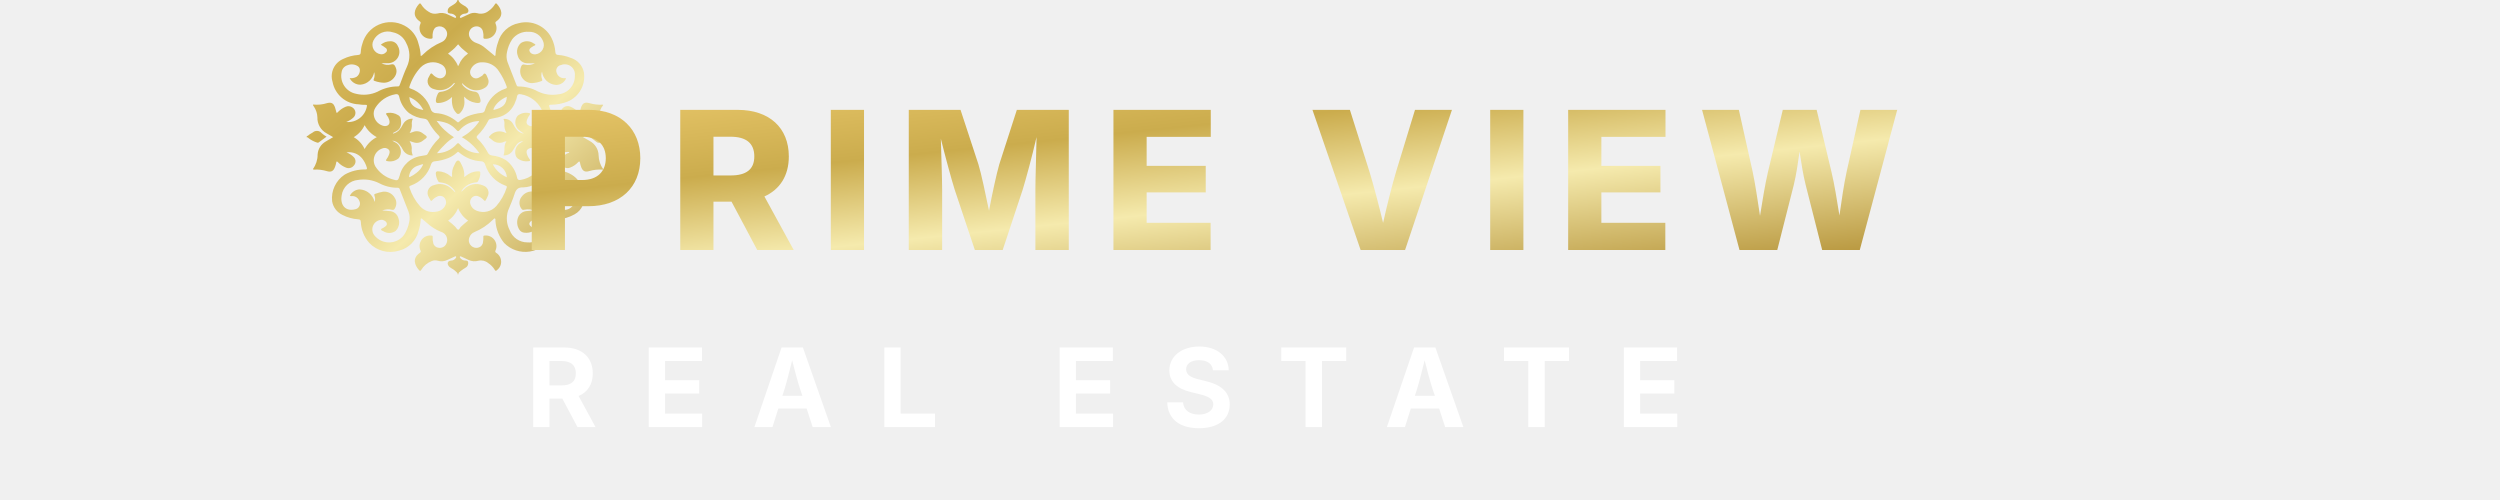
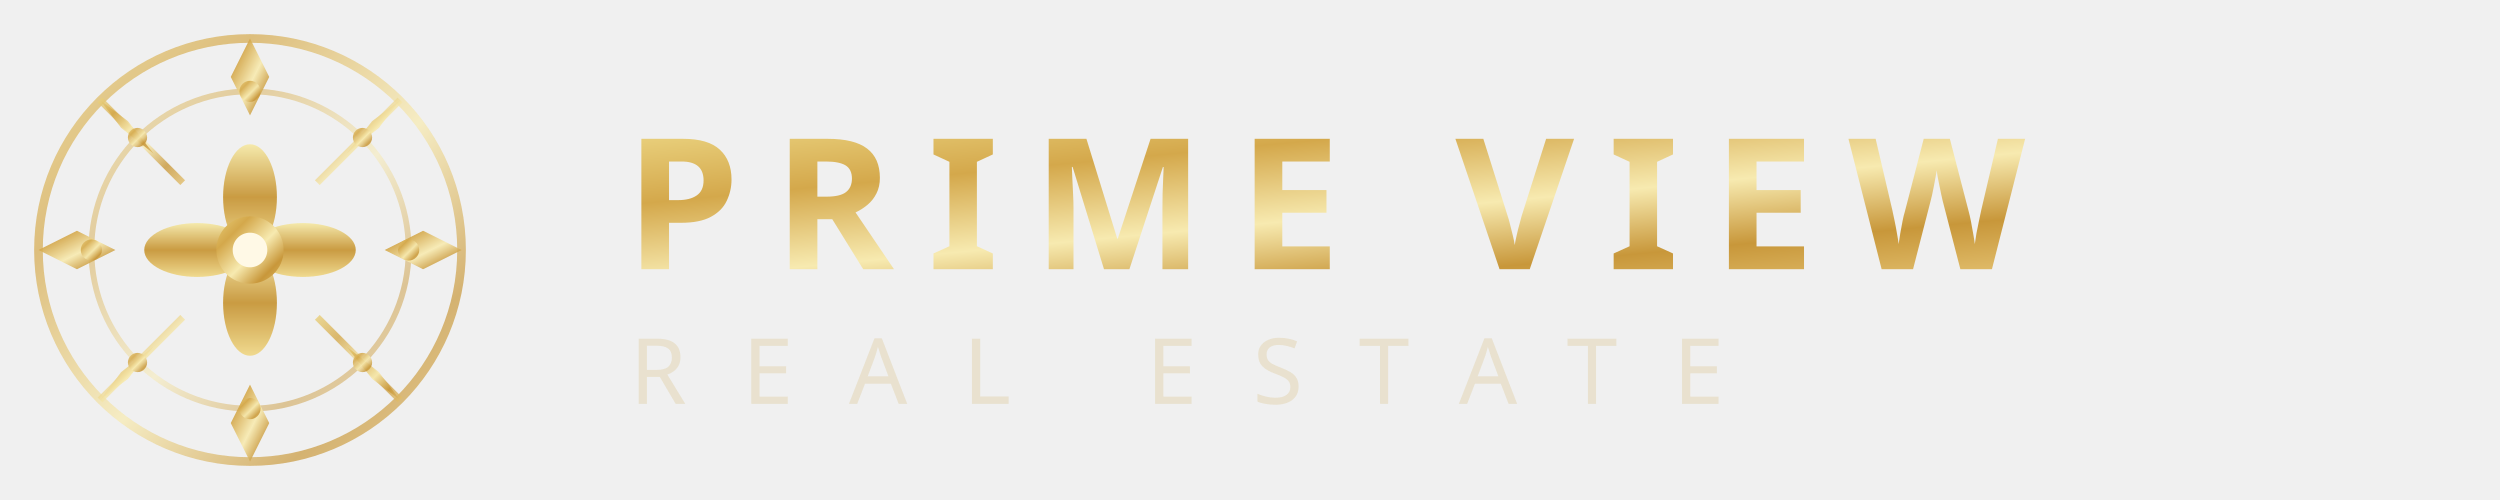
- <svg xmlns="http://www.w3.org/2000/svg" width="240" height="48" fill="none" viewBox="0 0 240 48">
+ <svg xmlns="http://www.w3.org/2000/svg" width="260" height="52" fill="none" viewBox="0 0 260 52">
  <defs>
-     <linearGradient id="logo_gold" x1="0%" y1="0%" x2="100%" y2="100%">
-       <stop offset="0%" stop-color="#E5C467" />
-       <stop offset="30%" stop-color="#CBAC4D" />
-       <stop offset="60%" stop-color="#F5EAAD" />
-       <stop offset="100%" stop-color="#B8973E" />
+     <linearGradient id="g_gold" x1="0%" y1="0%" x2="100%" y2="100%">
+       <stop offset="0%" stop-color="#E8CE7A" />
+       <stop offset="25%" stop-color="#D4A84B" />
+       <stop offset="55%" stop-color="#F7EAB0" />
+       <stop offset="80%" stop-color="#C8973A" />
+       <stop offset="100%" stop-color="#E0BC6A" />
+     </linearGradient>
+     <linearGradient id="g_gold2" x1="0%" y1="0%" x2="0%" y2="100%">
+       <stop offset="0%" stop-color="#F5E9A8" />
+       <stop offset="50%" stop-color="#C8973A" />
+       <stop offset="100%" stop-color="#F0D98A" />
    </linearGradient>
  </defs>
-   <g transform="translate(0, 0) scale(0.95)">
-     <path fill="url(#logo_gold)" fill-rule="evenodd" d="M46.338 27.724h-.097c.042-.108-.05-.16-.104-.222a2.1 2.1 0 0 0-.559-.42.7.7 0 0 1-.253-.218c-.173-.272-.074-.49.24-.529a.6.6 0 0 0 .495-.261c.028-.047.069-.103.017-.154s-.094-.008-.134.01c-.237.107-.47.22-.707.324a1.32 1.32 0 0 1-1.013.09.87.87 0 0 0-.595.038c-.444.17-.818.484-1.062.89-.067.104-.115.145-.214.033-.456-.514-.718-1.202.073-1.757.093-.065.125-.12.07-.235a1.06 1.06 0 0 1 .102-1.067 1.08 1.08 0 0 1 .981-.444c.128-.006.152.052.145.158-.016.193.002.388.053.576a.59.59 0 0 0 .507.493c.294.067.6-.054.766-.304a.853.853 0 0 0-.484-1.297 4.7 4.7 0 0 1-1.407-.884q-.24-.205-.482-.408c-.035-.03-.071-.08-.123-.058-.051.021-.038.084-.04.129a4.3 4.3 0 0 1-.217 1.112 2.68 2.68 0 0 1-1.995 2.015 2.94 2.94 0 0 1-2.977-.776 3.42 3.42 0 0 1-.86-2.136c-.015-.18-.068-.246-.258-.26a4 4 0 0 1-1.582-.435 1.86 1.86 0 0 1-1.062-1.386 2.86 2.86 0 0 1 1.27-2.696 4.06 4.06 0 0 1 2.074-.519c.172 0 .21-.05.158-.212-.092-.31-.24-.6-.434-.86a1.71 1.71 0 0 0-1.616-.654c.277.103.528.266.735.476a.615.615 0 0 1-.026.891.66.66 0 0 1-.754.173 2.25 2.25 0 0 1-.82-.55c-.093-.091-.148-.123-.175.048a2.2 2.2 0 0 1-.114.42c-.157.429-.386.57-.827.437a3.7 3.7 0 0 0-1.318-.155c-.031 0-.066 0-.084-.07a2.46 2.46 0 0 0 .465-1.446 1.61 1.61 0 0 1 .823-1.327c.242-.145.486-.287.745-.44-.223-.13-.436-.256-.652-.378a1.78 1.78 0 0 1-.939-1.638 2.04 2.04 0 0 0-.35-1.065c-.035-.058-.107-.102-.084-.214.482.053.97.003 1.43-.146.44-.108.647.03.793.46.058.173.098.351.147.53.106-.015.15-.101.213-.157.2-.19.432-.343.686-.452a.69.69 0 0 1 .715.067.646.646 0 0 1 .059 1.043c-.205.18-.441.322-.696.42 1.01.1 1.925-.598 2.09-1.595.03-.12-.03-.141-.127-.138q-.353.01-.702-.05a2.79 2.79 0 0 1-2.643-2.278 1.903 1.903 0 0 1 1.097-2.32 4 4 0 0 1 1.47-.389c.195-.015.286-.077.286-.29.012-.283.065-.563.156-.83a2.94 2.94 0 0 1 1.674-1.952 2.97 2.97 0 0 1 2.578.099A2.76 2.76 0 0 1 42.286 4.4q.196.61.228 1.249c.117 0 .157-.084.216-.129a5.9 5.9 0 0 1 1.883-1.259.9.9 0 0 0 .507-.53.74.74 0 0 0-.14-.811.72.72 0 0 0-.748-.229c-.296.055-.416.282-.48.549a1.7 1.7 0 0 0-.039.503c.01.122-.025.168-.16.168a1.09 1.09 0 0 1-.96-.453 1.07 1.07 0 0 1-.11-1.053c.04-.106.047-.168-.058-.238-.776-.53-.567-1.214-.09-1.754.085-.097.143-.1.218.019.184.306.441.562.748.747.259.19.588.257.902.184a1.42 1.42 0 0 1 1.06.107c.215.097.423.201.64.297.054.024.13.075.175.006s-.012-.123-.051-.175a.7.7 0 0 0-.517-.228c-.243-.026-.297-.1-.264-.344.031-.231.208-.33.382-.438.244-.151.519-.274.603-.588h.097c.058.278.292.39.5.526.161.073.305.18.421.314.174.266.074.498-.234.534a.66.66 0 0 0-.476.21c-.045.057-.102.125-.05.194.05.069.12.013.176-.012.237-.105.467-.223.706-.325.26-.14.564-.18.851-.109.395.12.824.037 1.146-.22.261-.18.482-.412.647-.681.059-.092.108-.137.2-.035.47.522.725 1.204-.051 1.757-.1.072-.133.121-.08.252.154.35.11.755-.113 1.065a1.09 1.09 0 0 1-.979.446c-.127-.005-.149-.057-.14-.168a1.7 1.7 0 0 0-.046-.552.63.63 0 0 0-.416-.495.77.77 0 0 0-.84.259.76.76 0 0 0-.05.873c.144.247.376.43.65.516.332.109.638.284.9.514a43 43 0 0 0 .845.697c.04.033.071.106.136.075s.04-.101.043-.153c.026-.403.108-.8.245-1.181a2.7 2.7 0 0 1 2.127-1.965 2.89 2.89 0 0 1 3.28 1.489c.227.447.36.936.393 1.437.016.23.118.279.311.293.422.03.835.128 1.225.288a1.92 1.92 0 0 1 1.351 1.484 2.73 2.73 0 0 1-1.648 2.938 4.7 4.7 0 0 1-1.684.32c-.169 0-.213.035-.16.206.103.348.275.673.507.954.375.445.96.657 1.535.558a2.1 2.1 0 0 1-.646-.385.623.623 0 0 1-.154-.844.7.7 0 0 1 .909-.285c.245.107.471.255.667.437.07.06.12.15.235.175.045-.168.084-.33.132-.489.155-.479.377-.628.86-.49.441.13.904.184 1.364.155.009 0 .019.022.032.04a2 2 0 0 0-.434 1.055 1.97 1.97 0 0 1-1.166 1.931c-.146.073-.286.16-.445.252.24.138.448.26.658.378.556.285.91.85.923 1.471.012.493.17.972.452 1.378.005.007-.01.028-.023.062a3.8 3.8 0 0 0-1.429.158c-.396.108-.61-.03-.76-.412a3 3 0 0 1-.122-.441c-.032-.158-.077-.168-.19-.054a2.16 2.16 0 0 1-.822.546.68.68 0 0 1-.84-.302.603.603 0 0 1 .112-.81c.148-.15.325-.27.52-.35.05-.022.134-.016.137-.117a1 1 0 0 0-.119-.01 1.915 1.915 0 0 0-1.834 1.372c-.136.382-.136.383.253.401.072 0 .146 0 .218.01 1.572.176 2.622.8 2.936 2.396a1.87 1.87 0 0 1-.918 2.127 3.9 3.9 0 0 1-1.71.504c-.156.012-.221.054-.237.221-.037.491-.16.972-.363 1.422a2.987 2.987 0 0 1-4.807.75 3.95 3.95 0 0 1-.88-2.24c-.01-.085.036-.203-.063-.237-.075-.025-.131.08-.192.13a5.8 5.8 0 0 1-1.864 1.242.88.88 0 0 0-.517.552.75.75 0 0 0 .164.809c.19.211.488.29.76.202a.62.62 0 0 0 .457-.566q.05-.25.032-.503c-.008-.105.028-.146.136-.142.382-.04.757.126.983.436.227.31.27.715.114 1.065a.17.17 0 0 0 .056.24 1.06 1.06 0 0 1 .088 1.754c-.09.09-.143.106-.217-.016a2.1 2.1 0 0 0-.666-.696 1.15 1.15 0 0 0-.982-.239 1.4 1.4 0 0 1-1.013-.084q-.365-.164-.729-.335c-.043-.02-.096-.046-.133 0-.036.045 0 .093.025.133a.63.63 0 0 0 .547.266c.253.004.276.148.26.335a.5.5 0 0 1-.26.385 5 5 0 0 0-.501.34c-.107.085-.246.169-.234.34zM31 13.749c.14 0 .203-.128.31-.185s.2-.115.297-.178a.62.62 0 0 1 .898.07q.229.203.494.355c-.272.198-.532.387-.79.58-.077.057-.148.025-.22 0a2.8 2.8 0 0 1-.794-.42c-.056-.042-.097-.13-.194-.084v-.139zm30.565.118q-.413.316-.89.523a.36.36 0 0 1-.417-.06c-.207-.18-.442-.327-.675-.499q.413-.257.783-.572c.079-.07.162-.03.24 0 .276.098.536.237.771.41.06.043.1.124.193.108zm-20.086-.454c.092-.026.189-.045.279-.084a.97.97 0 0 1 .961.143c.546.379.546.365.008.747a.96.96 0 0 1-.959.154c-.109-.042-.224-.07-.381-.118.138.219.216.47.224.729-.03.245.006.494.103.722a1.07 1.07 0 0 1-.962-.504 3 3 0 0 0-.422-.645 1 1 0 0 0-.699-.346c.195.11.33.179.456.263.467.36.564 1.022.22 1.499a1.33 1.33 0 0 1-1.182.306c-.139-.021-.149-.08-.065-.193a2 2 0 0 0 .227-.398c.084-.195.153-.41-.024-.587a.57.57 0 0 0-.613-.105 1.26 1.26 0 0 0-.712 1.832 3.06 3.06 0 0 0 1.754 1.302c.493.16.548.115.692-.37a2.61 2.61 0 0 1 2.24-2.006c.128-.02.253-.05.383-.069a.26.26 0 0 0 .223-.158 5.7 5.7 0 0 1 1.109-1.518c.12-.125.108-.193-.005-.311a5.7 5.7 0 0 1-1.037-1.395.5.5 0 0 0-.413-.305 3.26 3.26 0 0 1-1.552-.573 2.94 2.94 0 0 1-.989-1.65c-.055-.225-.163-.289-.373-.252a3 3 0 0 0-2.046 1.381 1.1 1.1 0 0 0-.137.817c.107.51.508.907 1.02 1.014.428.046.651-.216.524-.623a1.3 1.3 0 0 0-.245-.47c-.147-.172-.055-.211.105-.232.357-.05.72.027 1.025.217a.52.52 0 0 1 .265.305c.114.55.085 1.064-.46 1.343a2 2 0 0 0-.17.093c-.05.034-.141.028-.142.136.232-.053.444-.172.61-.342.168-.185.308-.395.414-.62.192-.36.577-.572.984-.545a1.1 1.1 0 0 0-.097.626c.007.259-.056.515-.181.743-.02.017-.053.037-.025.064s.053.008.07-.02zm9.647.02.06-.005-.027-.032a1.46 1.46 0 0 1-.187-.813 1 1 0 0 0-.096-.562.96.96 0 0 1 .974.516c.108.216.242.42.4.604.173.2.417.327.682.354a5 5 0 0 1-.562-.412 1.03 1.03 0 0 1-.061-1.381 1.36 1.36 0 0 1 1.142-.278c.14.022.15.084.07.194a2 2 0 0 0-.227.4c-.084.195-.15.41.026.587.167.15.407.19.614.1a1.243 1.243 0 0 0 .78-1.679 2.88 2.88 0 0 0-2.04-1.494c-.238-.056-.407-.01-.44.28a1.8 1.8 0 0 1-.134.413 2.44 2.44 0 0 1-1.82 1.647q-.342.077-.69.143a.29.29 0 0 0-.24.168 5.7 5.7 0 0 1-1.092 1.502c-.14.145-.113.215.01.343.404.397.744.854 1.008 1.355.077.184.25.312.45.331.493.047.97.206 1.393.464.593.437 1 1.078 1.14 1.799.045.181.131.224.303.212a2.8 2.8 0 0 0 1.458-.671c.28-.195.508-.455.666-.756.163-.339.168-.733.013-1.076a1.28 1.28 0 0 0-.819-.703.56.56 0 0 0-.565.121c-.157.153-.104.345-.049.523.051.162.134.313.243.444.112.136.069.197-.085.217a1.44 1.44 0 0 1-1.063-.24.63.63 0 0 1-.258-.369c-.14-.475.06-.985.486-1.24.094-.064.192-.122.288-.183a.94.94 0 0 0-.753.464c-.128.186-.235.386-.36.574a1.04 1.04 0 0 1-.889.411c.205-.47-.03-.992.303-1.408a.24.24 0 0 0-.216.03c-.422.204-.928.12-1.259-.211a3 3 0 0 0-.232-.176c-.096-.066-.077-.11 0-.182a1.31 1.31 0 0 1 1.604-.342q.022.009.047.013zm-4.532 5.91c.061-.008.072-.006.076-.01l.212-.198a1.7 1.7 0 0 1 1.922-.4.777.777 0 0 1 .47 1.118c-.047.118-.114.23-.172.346s-.117.135-.213.025a1.36 1.36 0 0 0-.507-.367.575.575 0 0 0-.658.078.65.65 0 0 0-.194.684c.094.315.334.567.645.678a1.78 1.78 0 0 0 1.975-.47 5.4 5.4 0 0 0 1.052-1.863c.048-.132-.015-.168-.12-.204a3.32 3.32 0 0 1-2.059-2.142.41.41 0 0 0-.386-.318 3.73 3.73 0 0 1-2.256-.905c-.102-.098-.153-.023-.219.037a3 3 0 0 1-.813.522c-.45.185-.926.301-1.41.347a.396.396 0 0 0-.376.3 3.31 3.31 0 0 1-2.07 2.16c-.11.04-.16.085-.112.209a5.25 5.25 0 0 0 1.088 1.896 1.74 1.74 0 0 0 1.688.51 1.1 1.1 0 0 0 .874-.691.69.69 0 0 0-.178-.756.61.61 0 0 0-.706-.048 1.4 1.4 0 0 0-.462.348c-.084.093-.136.098-.195-.014-.045-.084-.1-.168-.142-.252a.814.814 0 0 1 .523-1.26c.56-.21 1.19-.1 1.645.285q.261.224.5.473a.38.38 0 0 0-.105-.232 1.92 1.92 0 0 0-1.34-.788c-.1-.016-.221 0-.28-.11a1.8 1.8 0 0 1-.254-.775c-.004-.188.066-.26.258-.245a2.02 2.02 0 0 1 1.22.476c.042.037.078.092.144.068.05-.018.03-.059.025-.1-.035-.38.05-.76.241-1.091.091-.176.176-.444.367-.44.192.004.268.273.365.447.2.366.29.78.258 1.196.03.006.042.011.046.008q.055-.046.109-.095c.348-.296.79-.462 1.248-.468.084 0 .191-.016.212.106.022.307-.054.614-.218.876-.079.168-.245.13-.38.157a1.9 1.9 0 0 0-1.336.898zM45.987 8.38c-.147 0-.187.101-.253.163a1.72 1.72 0 0 1-1.869.464.82.82 0 0 1-.598-.496.81.81 0 0 1 .086-.77c.032-.065.072-.126.104-.191.066-.137.133-.19.258-.042.133.154.302.273.492.347.19.094.416.08.594-.035a.6.6 0 0 0 .271-.526.88.88 0 0 0-.483-.787 1.745 1.745 0 0 0-2.081.299 5.2 5.2 0 0 0-1.134 1.953c-.046.125.014.153.109.187a3.26 3.26 0 0 1 2.04 2.065c.06.242.276.414.526.42.8.047 1.561.363 2.158.895.09.084.14.022.2-.033.246-.223.527-.404.832-.537a5.5 5.5 0 0 1 1.46-.356.33.33 0 0 0 .3-.251 3.21 3.21 0 0 1 2.087-2.196c.132-.043.156-.099.109-.226a6.5 6.5 0 0 0-.752-1.486 1.94 1.94 0 0 0-1.728-.945 1.21 1.21 0 0 0-1.197.847.64.64 0 0 0 .226.652c.173.143.417.17.617.066.12-.047.22-.137.338-.19.13-.06.18-.31.345-.215.113.065.155.251.227.39a1 1 0 0 1 .036.089.73.73 0 0 1-.338.955 1.56 1.56 0 0 1-1.556.057 3 3 0 0 1-.732-.563c.034.174.034.174.107.258.29.344.703.565 1.152.615a.5.5 0 0 1 .479.391c.023.078.057.151.084.228.144.48.04.594-.446.509a1.96 1.96 0 0 1-1.158-.622c.013.187.03.314.03.442a1.54 1.54 0 0 1-.455 1.23.22.22 0 0 1-.353-.01 1.52 1.52 0 0 1-.414-.83 2.6 2.6 0 0 1-.02-.803 2.08 2.08 0 0 1-1.378.619c-.208.02-.272-.067-.266-.26a1.8 1.8 0 0 1 .19-.645.34.34 0 0 1 .306-.227 1.92 1.92 0 0 0 1.451-.9zm-7.37 12.891c.248.02.499.024.744.06a.96.96 0 0 1 .894.706c.177.45.067.961-.278 1.3-.366.266-.86.277-1.236.027-.09-.04-.233-.074-.233-.18 0-.093.15-.1.225-.158.04-.03.085-.05.123-.078.117-.084.253-.175.239-.34-.016-.181-.163-.27-.31-.344a.55.55 0 0 0-.378-.034.98.98 0 0 0-.72.61.97.97 0 0 0 .135.932 1.897 1.897 0 0 0 3.007-.027 3.7 3.7 0 0 0 .525-1.319 1.9 1.9 0 0 0-.067-1.025c-.291-.76-.596-1.516-.892-2.274a.196.196 0 0 0-.213-.154 3.9 3.9 0 0 1-1.89-.473 3.5 3.5 0 0 0-2.102-.317 1.82 1.82 0 0 0-1.665 1.574c-.169 1.011.422 1.628 1.35 1.393a.585.585 0 0 0 .435-.852.75.75 0 0 0-.694-.483c-.085-.007-.174.037-.259-.037.184-.365.547-.608.957-.64a1.63 1.63 0 0 1 1.542 1.265.9.9 0 0 0-.013-.623c-.042-.102-.034-.162.085-.198q.388-.143.797-.212c.466-.042.914.19 1.147.592.23.328.24.76.028 1.1a.22.22 0 0 1-.289.136 1.6 1.6 0 0 0-.986.074zM54.026 6.394c-.227 0-.454.013-.676 0a1.01 1.01 0 0 1-1.03-.765 1.17 1.17 0 0 1 .328-1.285c.395-.25.905-.233 1.282.045l.021.012c.055.033.143.05.146.115.004.088-.102.084-.157.122-.055.039-.142.078-.208.126-.123.092-.268.183-.234.364a.48.48 0 0 0 .33.33.57.57 0 0 0 .309.03.96.96 0 0 0 .703-.485.95.95 0 0 0 .036-.85 1.48 1.48 0 0 0-1.436-.94 1.92 1.92 0 0 0-1.693.776 3.5 3.5 0 0 0-.513 1.273c-.076.332-.06.679.05 1.002.295.784.612 1.56.918 2.342a.18.18 0 0 0 .2.134 4 4 0 0 1 1.955.504c.64.308 1.36.408 2.06.286a1.83 1.83 0 0 0 1.673-1.878 1.02 1.02 0 0 0-.385-.939 1.03 1.03 0 0 0-1.01-.142.572.572 0 0 0-.437.797.77.77 0 0 0 .685.533c.085.009.176-.024.258.021a1.07 1.07 0 0 1-1.013.66 1.516 1.516 0 0 1-1.416-1.343 1.05 1.05 0 0 0 .009.772c.038.093.033.152-.073.185-.31.12-.637.19-.97.206a1.21 1.21 0 0 1-.994-.575 1.2 1.2 0 0 1-.063-1.141.243.243 0 0 1 .32-.16 1.43 1.43 0 0 0 1.023-.12zm.107 16.801c-.352.28-.81.389-1.251.3a.65.65 0 0 1-.377-.252 1.35 1.35 0 0 1-.144-1.292 1 1 0 0 1 .883-.623q.4-.063.803-.03a1.72 1.72 0 0 0-1.062-.104c-.098.02-.18.04-.259-.06a.975.975 0 0 1-.044-1.213 1.28 1.28 0 0 1 1.267-.56q.371.064.73.183c.119.037.15.084.101.21a.87.87 0 0 0 .008.73c.1-.688.632-1.234 1.32-1.356.47-.02.905.246 1.098.672a3 3 0 0 0-.407.042.72.72 0 0 0-.56.602.54.54 0 0 0 .176.57c.296.208.679.253 1.016.118s.582-.43.65-.785a1.847 1.847 0 0 0-1.405-2.108 3.48 3.48 0 0 0-2.5.31 2.6 2.6 0 0 1-1.292.386c-.544-.028-.75.22-.896.69-.175.568-.431 1.112-.65 1.667a2.58 2.58 0 0 0 .176 1.988c.28.731.986 1.214 1.773 1.214a1.54 1.54 0 0 0 1.599-.946.955.955 0 0 0-.546-1.274.64.64 0 0 0-.667.066c-.235.182-.244.369-.006.552.138.107.295.189.474.302zm-18.804-15.3c.237.03.478-.015.69-.126.37-.237.479-.833.168-1.062a1.14 1.14 0 0 0-1.07-.117.85.85 0 0 0-.597.702c-.1.48-.004.98.267 1.389.272.41.695.695 1.178.793.73.184 1.502.111 2.184-.207a4.26 4.26 0 0 1 2.046-.535.17.17 0 0 0 .185-.12c.022-.061.049-.12.072-.18.221-.563.409-1.141.67-1.685a2.67 2.67 0 0 0-.084-2.416 1.83 1.83 0 0 0-1.322-1.063 1.62 1.62 0 0 0-1.988.84.96.96 0 0 0 .013.86c.14.27.4.458.7.508a.58.58 0 0 0 .535-.168.273.273 0 0 0 .008-.455 3.4 3.4 0 0 0-.506-.33c.27-.238.62-.365.98-.357a.795.795 0 0 1 .747.489c.212.364.209.814-.009 1.174s-.615.575-1.038.56c-.202.009-.404 0-.607 0 .286.164.626.21.946.126.3-.076.394.062.481.282a.9.9 0 0 1 .012.773 1.34 1.34 0 0 1-1.164.792 3 3 0 0 1-.973-.185c-.117-.033-.122-.088-.08-.195a1 1 0 0 0 .038-.692 1.53 1.53 0 0 1-1.383 1.268 1.19 1.19 0 0 1-1.097-.672zm8.822 7.587a2.7 2.7 0 0 0 1.977-.901c.126-.143.188-.157.324 0a2.7 2.7 0 0 0 1.998.905 5.4 5.4 0 0 0-1.784-1.626 4.86 4.86 0 0 0 1.762-1.595c-.036-.02-.05-.032-.062-.033a2.68 2.68 0 0 0-1.92.915c-.132.15-.196.126-.313-.007a2.6 2.6 0 0 0-.888-.664 4 4 0 0 0-1.124-.26 6.1 6.1 0 0 0 1.752 1.654 4.8 4.8 0 0 0-.904.72 9 9 0 0 0-.817.9zm11.59-.42a2.55 2.55 0 0 1 .995-1.138c.059-.038.085-.08.011-.127a2.7 2.7 0 0 1-1.013-1.151c-.277.517-.702.94-1.22 1.218q.38.207.7.496.323.308.532.701zM38.076 13.86a3 3 0 0 1-1.231-1.212c-.233.506-.616.93-1.098 1.213.482.278.866.698 1.098 1.202.28-.515.71-.935 1.233-1.205zm8.214-7.173c.039-.06.062-.09.078-.124.172-.439.47-.818.855-1.091.129-.078.008-.113-.036-.151-.184-.158-.377-.305-.553-.47-.123-.114-.224-.251-.338-.376-.112.123-.222.251-.338.368a2 2 0 0 1-.197.18 44 44 0 0 1-.487.4c.457.308.81.747 1.012 1.259zm0 14.338a2.8 2.8 0 0 1-1.007 1.271q.38.284.719.615c.097.105.184.288.289.298.12.012.182-.194.283-.296.22-.221.471-.406.727-.62a2.8 2.8 0 0 1-1.013-1.268zm4.923-11.237c-.631.217-1.339.923-1.35 1.328.957-.221 1.305-.559 1.355-1.332zm-8.456 6.853-.046-.053c-.174.058-.347.12-.523.168-.449.152-.775.54-.844 1.007a.15.15 0 0 0 0 .113c.04.05.084 0 .126-.017a3 3 0 0 0 .613-.387c.29-.216.52-.502.669-.83zm.024-5.518a2.7 2.7 0 0 0-1.413-1.312c.046.74.465 1.133 1.418 1.309zm7.02 5.482a2.73 2.73 0 0 0 1.418 1.306 1.406 1.406 0 0 0-1.413-1.31z" clip-rule="evenodd" />
+   <g transform="translate(26,26)">
+     <circle cx="0" cy="0" r="22" fill="none" stroke="url(#g_gold)" stroke-width="0.9" opacity="0.7" />
+     <circle cx="0" cy="0" r="16.5" fill="none" stroke="url(#g_gold)" stroke-width="0.6" opacity="0.5" />
+     <g stroke="url(#g_gold)" stroke-width="0.7" opacity="0.8">
+       <line x1="0" y1="-22" x2="0" y2="-10" />
+       <line x1="0" y1="22" x2="0" y2="10" />
+       <line x1="-22" y1="0" x2="-10" y2="0" />
+       <line x1="22" y1="0" x2="10" y2="0" />
+       <line x1="-15.6" y1="-15.6" x2="-7" y2="-7" />
+       <line x1="15.6" y1="-15.6" x2="7" y2="-7" />
+       <line x1="-15.6" y1="15.6" x2="-7" y2="7" />
+       <line x1="15.6" y1="15.6" x2="7" y2="7" />
+     </g>
+     <g fill="url(#g_gold)" opacity="0.9">
+       <polygon points="0,-22  2,-18  0,-14  -2,-18" />
+       <polygon points="0,22   2,18   0,14   -2,18" />
+       <polygon points="-22,0  -18,2  -14,0  -18,-2" />
+       <polygon points="22,0   18,2   14,0   18,-2" />
+       <polygon points="-15.6,-15.6  -12.7,-13.4  -10,-10  -13.4,-12.7" />
+       <polygon points="15.6,-15.6   12.7,-13.4   10,-10   13.4,-12.7" />
+       <polygon points="-15.6,15.6   -12.7,13.4   -10,10   -13.4,12.7" />
+       <polygon points="15.6,15.6    12.7,13.4    10,10    13.4,12.7" />
+     </g>
+     <g fill="url(#g_gold2)">
+       <ellipse cx="0" cy="-5.5" rx="2.8" ry="5.5" opacity="0.95" />
+       <ellipse cx="0" cy="5.5" rx="2.8" ry="5.5" opacity="0.95" />
+       <ellipse cx="-5.5" cy="0" rx="5.5" ry="2.8" opacity="0.95" />
+       <ellipse cx="5.5" cy="0" rx="5.5" ry="2.8" opacity="0.95" />
+     </g>
+     <circle cx="0" cy="0" r="3.5" fill="url(#g_gold)" />
+     <circle cx="0" cy="0" r="1.8" fill="#FFF9E6" />
+     <g fill="url(#g_gold)" opacity="0.85">
+       <circle cx="0" cy="-16.5" r="1.1" />
+       <circle cx="0" cy="16.5" r="1.1" />
+       <circle cx="-16.5" cy="0" r="1.1" />
+       <circle cx="16.5" cy="0" r="1.1" />
+       <circle cx="-11.7" cy="-11.7" r="1.0" />
+       <circle cx="11.7" cy="-11.7" r="1.0" />
+       <circle cx="-11.7" cy="11.7" r="1.0" />
+       <circle cx="11.7" cy="11.7" r="1.0" />
+     </g>
  </g>
-   <text x="50" y="24" font-family="system-ui, -apple-system, 'Cinzel', 'Optima', serif" font-size="18.5" font-weight="800" fill="url(#logo_gold)" letter-spacing="2.2">PRIME VIEW</text>
-   <text x="50.5" y="41" font-family="system-ui, -apple-system, 'Optima', 'Cinzel', sans-serif" font-size="10.5" font-weight="700" fill="#FFFFFF" letter-spacing="4.2">REAL ESTATE</text>
+   <line x1="56" y1="10" x2="56" y2="42" stroke="url(#g_gold)" stroke-width="0.8" opacity="0.55" />
+   <text x="65" y="28" font-family="'Optima','Segoe UI','Georgia',serif" font-size="19" font-weight="700" letter-spacing="3.5" fill="url(#g_gold)">PRIME VIEW</text>
+   <text x="65.5" y="42" font-family="'Optima','Segoe UI','Tahoma',sans-serif" font-size="9.5" font-weight="500" letter-spacing="5.8" fill="#E8E0CC" opacity="0.92">REAL ESTATE</text>
</svg>
